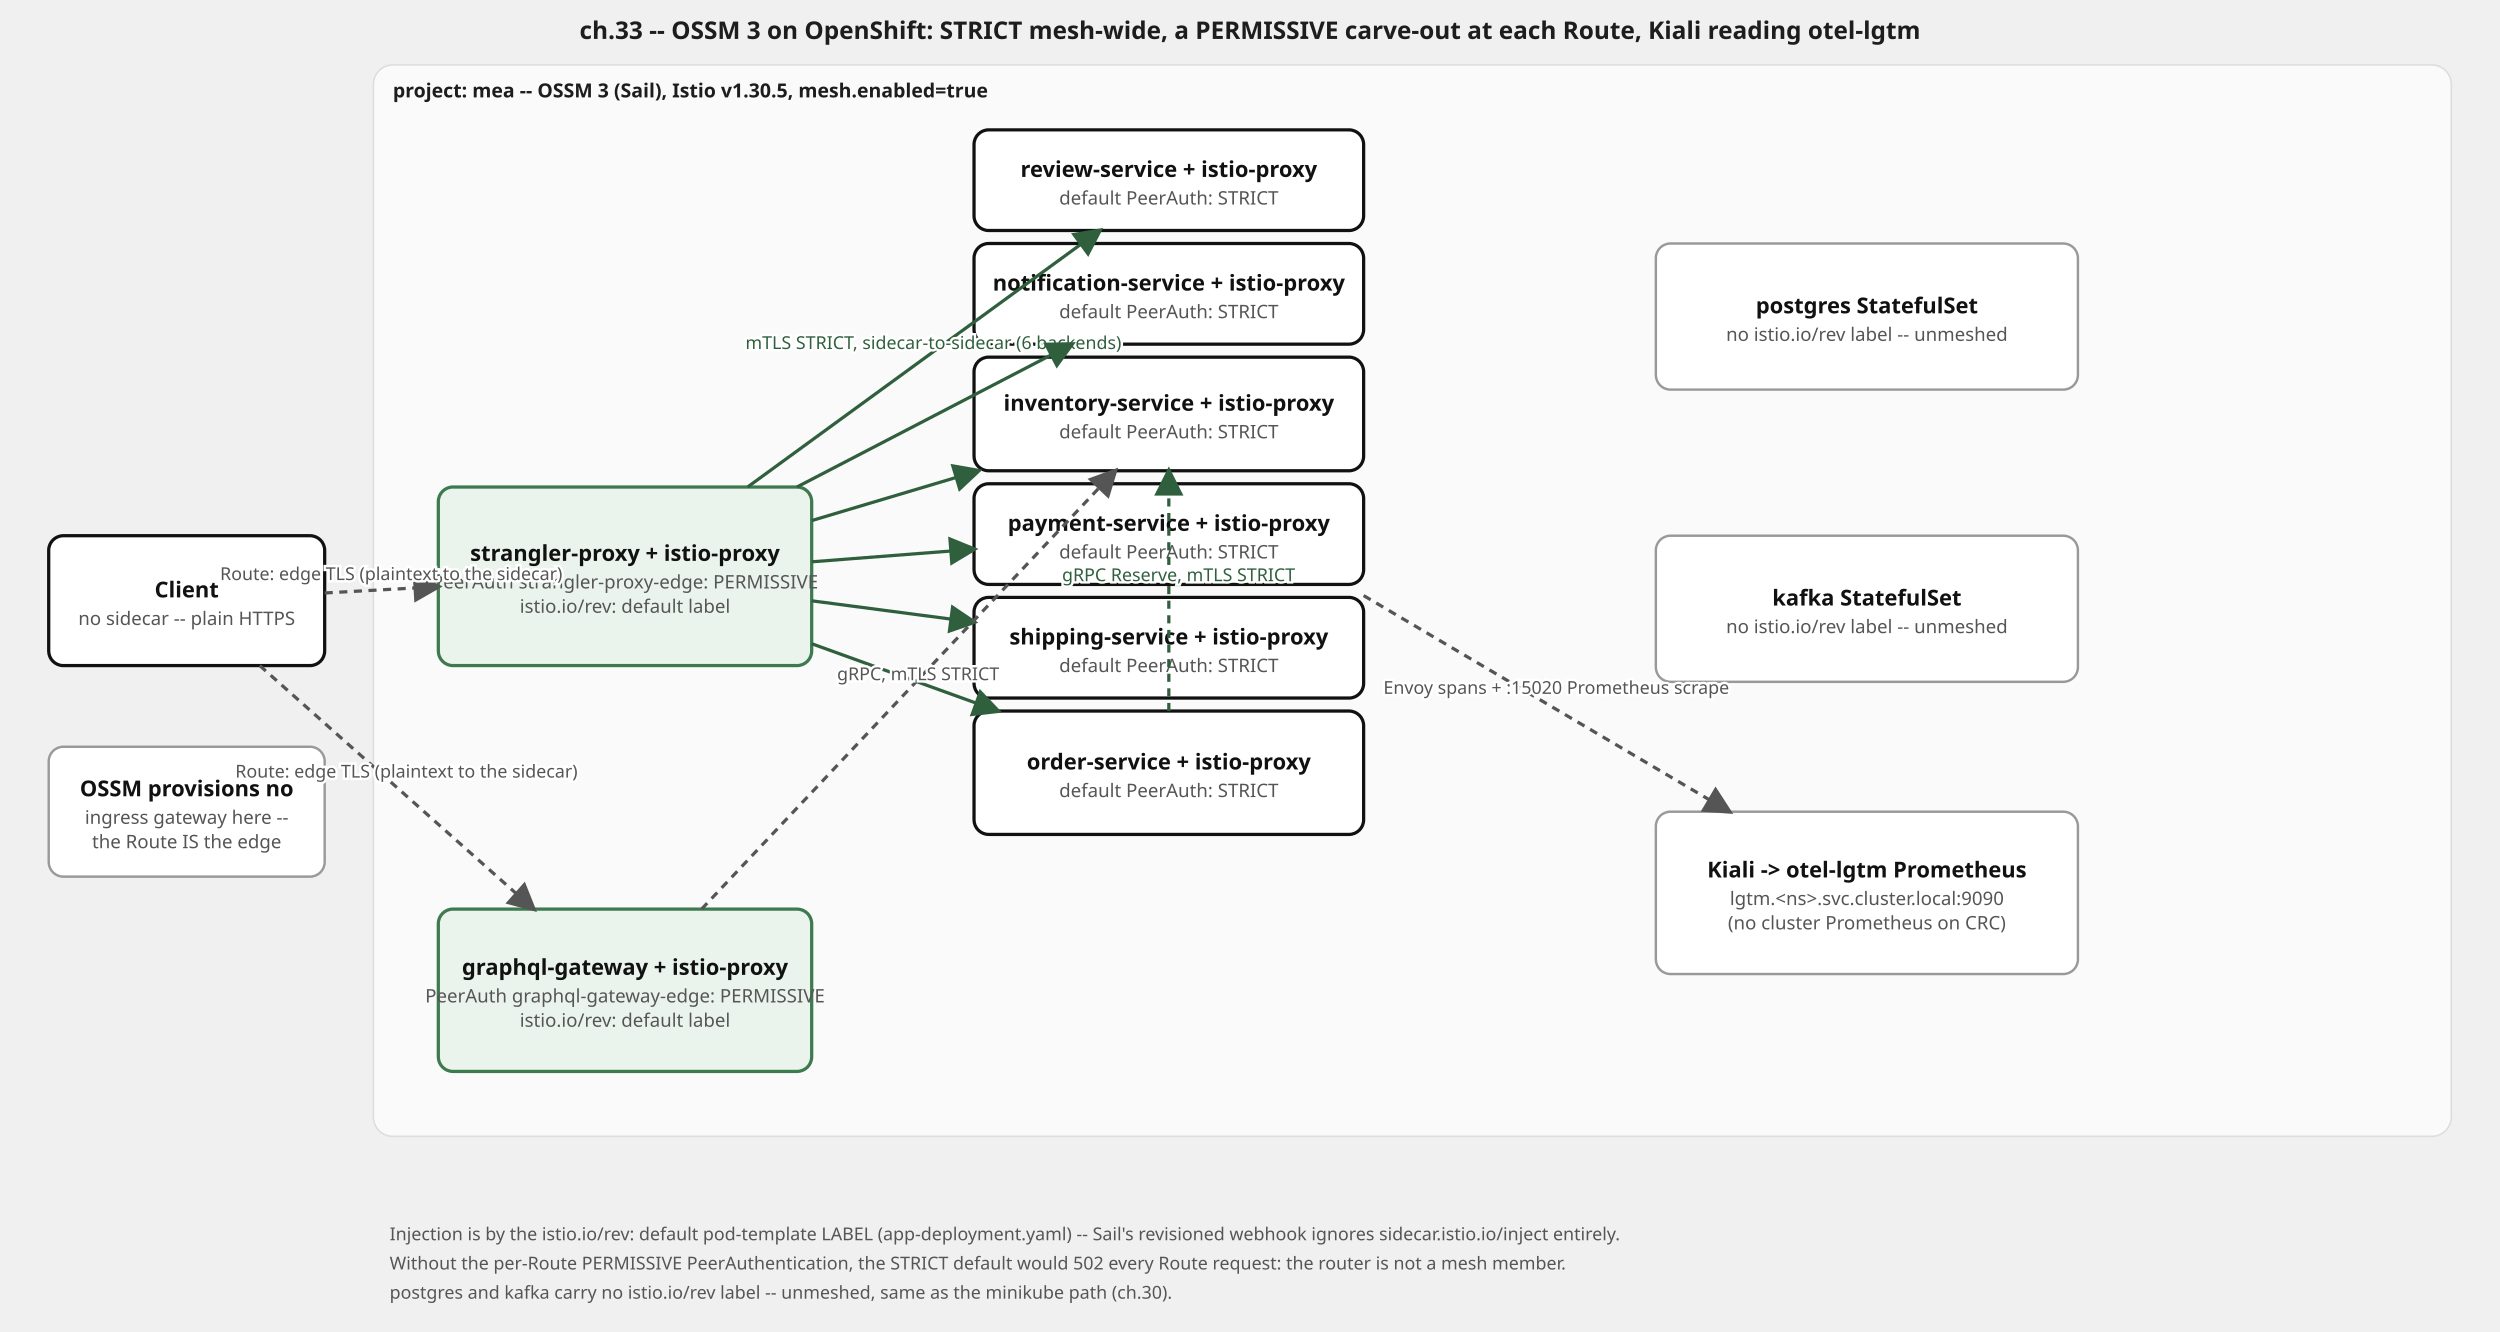
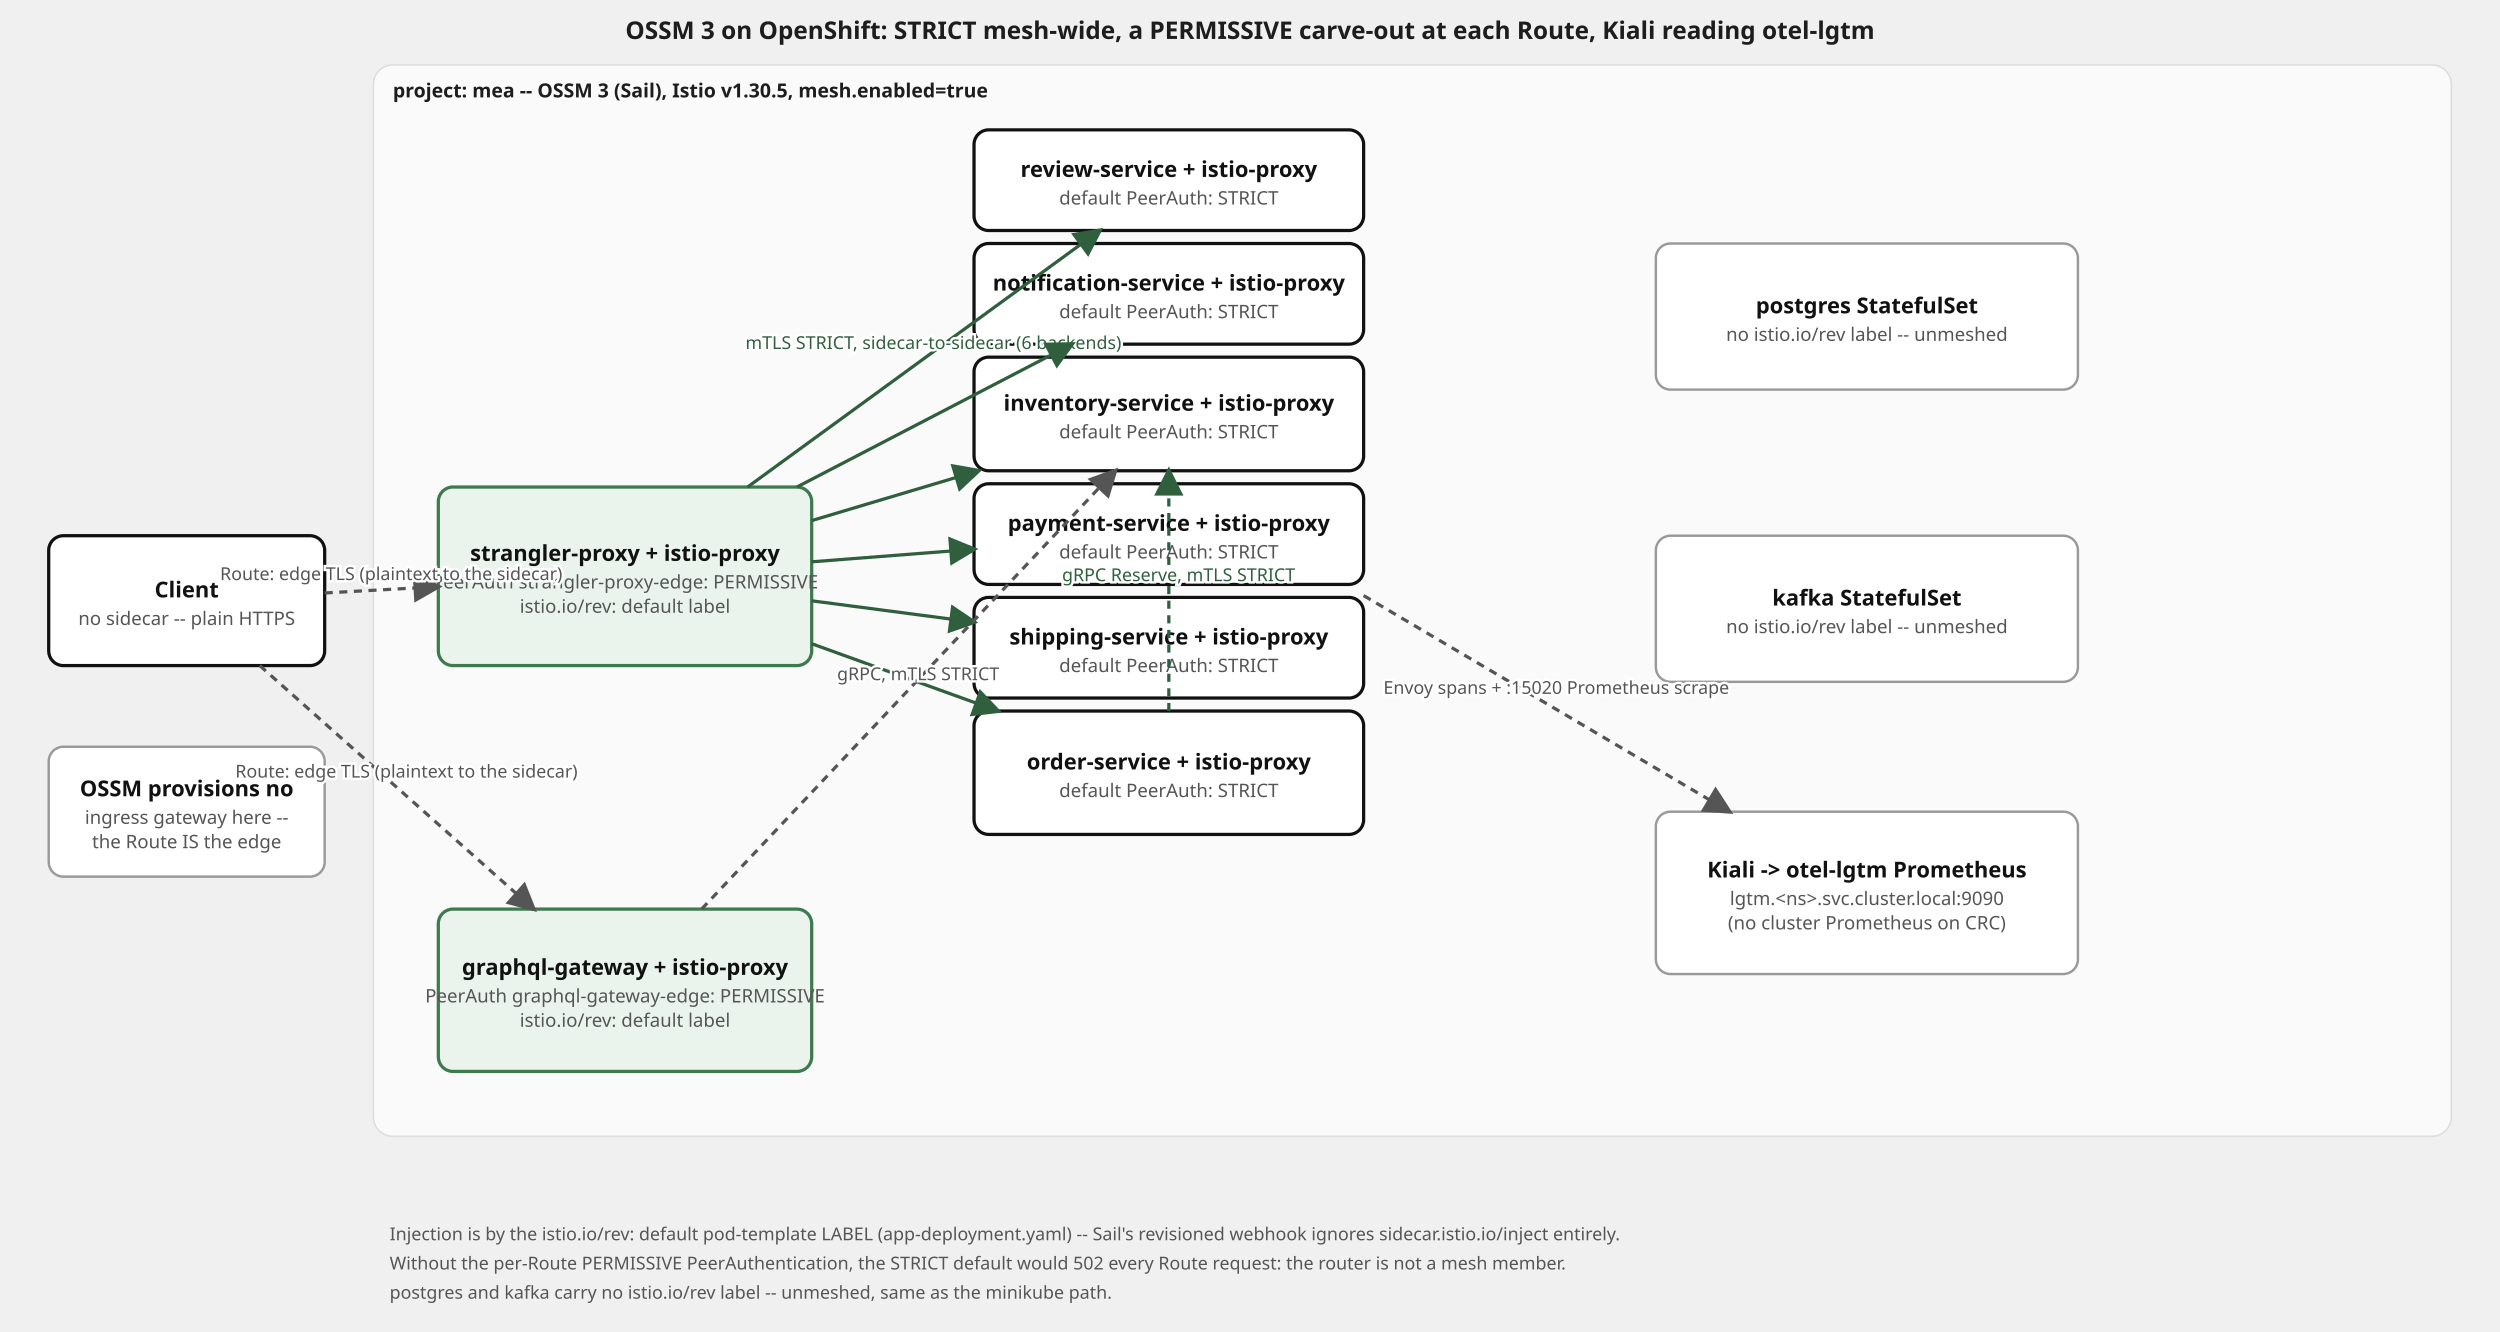
<svg xmlns="http://www.w3.org/2000/svg" viewBox="0 0 1540 820" font-family="'Red Hat Text', system-ui, sans-serif" role="img">
  <defs>
    <marker id="a" viewBox="0 0 10 10" refX="8.5" refY="5" markerWidth="9" markerHeight="9" orient="auto-start-reverse">
      <path d="M0,0 L10,5 L0,10 z" fill="#555" />
    </marker>
    <marker id="am" viewBox="0 0 10 10" refX="8.5" refY="5" markerWidth="9" markerHeight="9" orient="auto-start-reverse">
      <path d="M0,0 L10,5 L0,10 z" fill="#2f5f3d" />
    </marker>
  </defs>
  <rect x="230" y="40" width="1280" height="660" rx="12" fill="#fafafa" stroke="#ddd" />
  <text x="242" y="60" font-size="12" font-weight="700" fill="#1d1d1d">project: mea -- OSSM 3 (Sail), Istio v1.30.5, mesh.enabled=true</text>
  <rect x="30" y="330" width="170" height="80" rx="9" fill="#ffffff" stroke="#111111" stroke-width="2" />
  <text x="115.0" y="368.0" font-size="13.5" font-weight="700" fill="#111111" text-anchor="middle">Client</text>
  <text x="115.0" y="385.0" font-size="11.5" fill="#555555" text-anchor="middle">no sidecar -- plain HTTPS</text>
  <rect x="30" y="460" width="170" height="80" rx="9" fill="#ffffff" stroke="#999999" stroke-width="1.5" />
  <text x="115.0" y="490.5" font-size="13.5" font-weight="700" fill="#111111" text-anchor="middle">OSSM provisions no</text>
  <text x="115.0" y="507.5" font-size="11.5" fill="#555555" text-anchor="middle">ingress gateway here --</text>
  <text x="115.0" y="522.5" font-size="11.5" fill="#555555" text-anchor="middle">the Route IS the edge</text>
  <rect x="270" y="300" width="230" height="110" rx="9" fill="#eaf4ec" stroke="#3d7a4e" stroke-width="2" />
  <text x="385.0" y="345.5" font-size="13.5" font-weight="700" fill="#111111" text-anchor="middle">strangler-proxy + istio-proxy</text>
  <text x="385.0" y="362.5" font-size="11.5" fill="#555555" text-anchor="middle">PeerAuth strangler-proxy-edge: PERMISSIVE</text>
  <text x="385.0" y="377.5" font-size="11.5" fill="#555555" text-anchor="middle">istio.io/rev: default label</text>
  <rect x="270" y="560" width="230" height="100" rx="9" fill="#eaf4ec" stroke="#3d7a4e" stroke-width="2" />
  <text x="385.0" y="600.5" font-size="13.5" font-weight="700" fill="#111111" text-anchor="middle">graphql-gateway + istio-proxy</text>
  <text x="385.0" y="617.5" font-size="11.5" fill="#555555" text-anchor="middle">PeerAuth graphql-gateway-edge: PERMISSIVE</text>
  <text x="385.0" y="632.5" font-size="11.5" fill="#555555" text-anchor="middle">istio.io/rev: default label</text>
  <rect x="1020" y="150" width="260" height="90" rx="9" fill="#ffffff" stroke="#999999" stroke-width="1.5" />
  <text x="1150.0" y="193.0" font-size="13.5" font-weight="700" fill="#111111" text-anchor="middle">postgres StatefulSet</text>
  <text x="1150.0" y="210.0" font-size="11.5" fill="#555555" text-anchor="middle">no istio.io/rev label -- unmeshed</text>
  <rect x="1020" y="330" width="260" height="90" rx="9" fill="#ffffff" stroke="#999999" stroke-width="1.5" />
  <text x="1150.0" y="373.0" font-size="13.5" font-weight="700" fill="#111111" text-anchor="middle">kafka StatefulSet</text>
  <text x="1150.0" y="390.0" font-size="11.5" fill="#555555" text-anchor="middle">no istio.io/rev label -- unmeshed</text>
  <rect x="1020" y="500" width="260" height="100" rx="9" fill="#ffffff" stroke="#999999" stroke-width="1.5" />
  <text x="1150.0" y="540.5" font-size="13.5" font-weight="700" fill="#111111" text-anchor="middle">Kiali -&gt; otel-lgtm Prometheus</text>
  <text x="1150.0" y="557.5" font-size="11.5" fill="#555555" text-anchor="middle">lgtm.&lt;ns&gt;.svc.cluster.local:9090</text>
  <text x="1150.0" y="572.5" font-size="11.5" fill="#555555" text-anchor="middle">(no cluster Prometheus on CRC)</text>
  <rect x="600" y="80" width="240" height="62" rx="9" fill="#ffffff" stroke="#111111" stroke-width="2" />
  <text x="720.0" y="109.0" font-size="13.5" font-weight="700" fill="#111111" text-anchor="middle">review-service + istio-proxy</text>
  <text x="720.0" y="126.0" font-size="11.5" fill="#555555" text-anchor="middle">default PeerAuth: STRICT</text>
  <rect x="600" y="150" width="240" height="62" rx="9" fill="#ffffff" stroke="#111111" stroke-width="2" />
  <text x="720.0" y="179.0" font-size="13.5" font-weight="700" fill="#111111" text-anchor="middle">notification-service + istio-proxy</text>
  <text x="720.0" y="196.0" font-size="11.5" fill="#555555" text-anchor="middle">default PeerAuth: STRICT</text>
  <rect x="600" y="220" width="240" height="70" rx="9" fill="#ffffff" stroke="#111111" stroke-width="2" />
  <text x="720.0" y="253.0" font-size="13.5" font-weight="700" fill="#111111" text-anchor="middle">inventory-service + istio-proxy</text>
  <text x="720.0" y="270.0" font-size="11.5" fill="#555555" text-anchor="middle">default PeerAuth: STRICT</text>
  <rect x="600" y="298" width="240" height="62" rx="9" fill="#ffffff" stroke="#111111" stroke-width="2" />
  <text x="720.0" y="327.0" font-size="13.5" font-weight="700" fill="#111111" text-anchor="middle">payment-service + istio-proxy</text>
  <text x="720.0" y="344.0" font-size="11.5" fill="#555555" text-anchor="middle">default PeerAuth: STRICT</text>
  <rect x="600" y="368" width="240" height="62" rx="9" fill="#ffffff" stroke="#111111" stroke-width="2" />
  <text x="720.0" y="397.0" font-size="13.5" font-weight="700" fill="#111111" text-anchor="middle">shipping-service + istio-proxy</text>
  <text x="720.0" y="414.0" font-size="11.5" fill="#555555" text-anchor="middle">default PeerAuth: STRICT</text>
  <rect x="600" y="438" width="240" height="76" rx="9" fill="#ffffff" stroke="#111111" stroke-width="2" />
  <text x="720.0" y="474.0" font-size="13.5" font-weight="700" fill="#111111" text-anchor="middle">order-service + istio-proxy</text>
  <text x="720.0" y="491.0" font-size="11.5" fill="#555555" text-anchor="middle">default PeerAuth: STRICT</text>
  <path d="M200.0,365.278 L270.0,361.389" fill="none" stroke="#555" stroke-width="2" stroke-dasharray="5 4" marker-end="url(#a)" />
  <text x="241.0" y="357.333" font-size="11" fill="#ffffff" stroke="#ffffff" stroke-width="3" paint-order="stroke" text-anchor="middle">Route: edge TLS (plaintext to the sidecar)</text>
  <text x="241.0" y="357.333" font-size="11" fill="#555" text-anchor="middle">Route: edge TLS (plaintext to the sidecar)</text>
  <path d="M160.0,410.0 L328.75,560.0" fill="none" stroke="#555" stroke-width="2" stroke-dasharray="5 4" marker-end="url(#a)" />
  <text x="250.375" y="479.0" font-size="11" fill="#ffffff" stroke="#ffffff" stroke-width="3" paint-order="stroke" text-anchor="middle">Route: edge TLS (plaintext to the sidecar)</text>
  <text x="250.375" y="479.0" font-size="11" fill="#555" text-anchor="middle">Route: edge TLS (plaintext to the sidecar)</text>
  <path d="M460.512,300.0 L677.439,142.0" fill="none" stroke="#2f5f3d" stroke-width="2" marker-end="url(#am)" />
  <text x="574.975" y="215.0" font-size="11" fill="#ffffff" stroke="#ffffff" stroke-width="3" paint-order="stroke" text-anchor="middle">mTLS STRICT, sidecar-to-sidecar (6 backends)</text>
  <text x="574.975" y="215.0" font-size="11" fill="#2f5f3d" text-anchor="middle">mTLS STRICT, sidecar-to-sidecar (6 backends)</text>
  <path d="M490.891,300.0 L660.316,212.0" fill="none" stroke="#2f5f3d" stroke-width="2" marker-end="url(#am)" />
  <path d="M500.0,320.672 L602.75,290.0" fill="none" stroke="#2f5f3d" stroke-width="2" marker-end="url(#am)" />
  <path d="M500.0,346.075 L600.0,338.313" fill="none" stroke="#2f5f3d" stroke-width="2" marker-end="url(#am)" />
  <path d="M500.0,370.104 L600.0,383.239" fill="none" stroke="#2f5f3d" stroke-width="2" marker-end="url(#am)" />
  <path d="M500.0,396.537 L614.793,438.0" fill="none" stroke="#2f5f3d" stroke-width="2" marker-end="url(#am)" />
  <path d="M720.0,438.0 L720.0,290.0" fill="none" stroke="#2f5f3d" stroke-width="2" stroke-dasharray="5 4" marker-end="url(#am)" />
  <text x="726.0" y="358.0" font-size="11" fill="#ffffff" stroke="#ffffff" stroke-width="3" paint-order="stroke" text-anchor="middle">gRPC Reserve, mTLS STRICT</text>
  <text x="726.0" y="358.0" font-size="11" fill="#2f5f3d" text-anchor="middle">gRPC Reserve, mTLS STRICT</text>
  <path d="M432.183,560.0 L686.972,290.0" fill="none" stroke="#555" stroke-width="2" stroke-dasharray="5 4" marker-end="url(#a)" />
  <text x="565.577" y="419.0" font-size="11" fill="#ffffff" stroke="#ffffff" stroke-width="3" paint-order="stroke" text-anchor="middle">gRPC, mTLS STRICT</text>
  <text x="565.577" y="419.0" font-size="11" fill="#555" text-anchor="middle">gRPC, mTLS STRICT</text>
  <path d="M840.0,366.884 L1065.354,500.0" fill="none" stroke="#555" stroke-width="2" stroke-dasharray="5 4" marker-end="url(#a)" />
  <text x="958.677" y="427.442" font-size="11" fill="#ffffff" stroke="#ffffff" stroke-width="3" paint-order="stroke" text-anchor="middle">Envoy spans + :15020 Prometheus scrape</text>
  <text x="958.677" y="427.442" font-size="11" fill="#555" text-anchor="middle">Envoy spans + :15020 Prometheus scrape</text>
-   <text x="770.0" y="24" font-size="15" fill="#1d1d1d" text-anchor="middle" font-weight="700">ch.33 -- OSSM 3 on OpenShift: STRICT mesh-wide, a PERMISSIVE carve-out at each Route, Kiali reading otel-lgtm</text>
+   <text x="770.0" y="24" font-size="15" fill="#1d1d1d" text-anchor="middle" font-weight="700">OSSM 3 on OpenShift: STRICT mesh-wide, a PERMISSIVE carve-out at each Route, Kiali reading otel-lgtm</text>
  <text x="240" y="764" font-size="11" fill="#555555" text-anchor="start">Injection is by the istio.io/rev: default pod-template LABEL (app-deployment.yaml) -- Sail's revisioned webhook ignores sidecar.istio.io/inject entirely.</text>
  <text x="240" y="782" font-size="11" fill="#555555" text-anchor="start">Without the per-Route PERMISSIVE PeerAuthentication, the STRICT default would 502 every Route request: the router is not a mesh member.</text>
-   <text x="240" y="800" font-size="11" fill="#555555" text-anchor="start">postgres and kafka carry no istio.io/rev label -- unmeshed, same as the minikube path (ch.30).</text>
+   <text x="240" y="800" font-size="11" fill="#555555" text-anchor="start">postgres and kafka carry no istio.io/rev label -- unmeshed, same as the minikube path.</text>
</svg>
